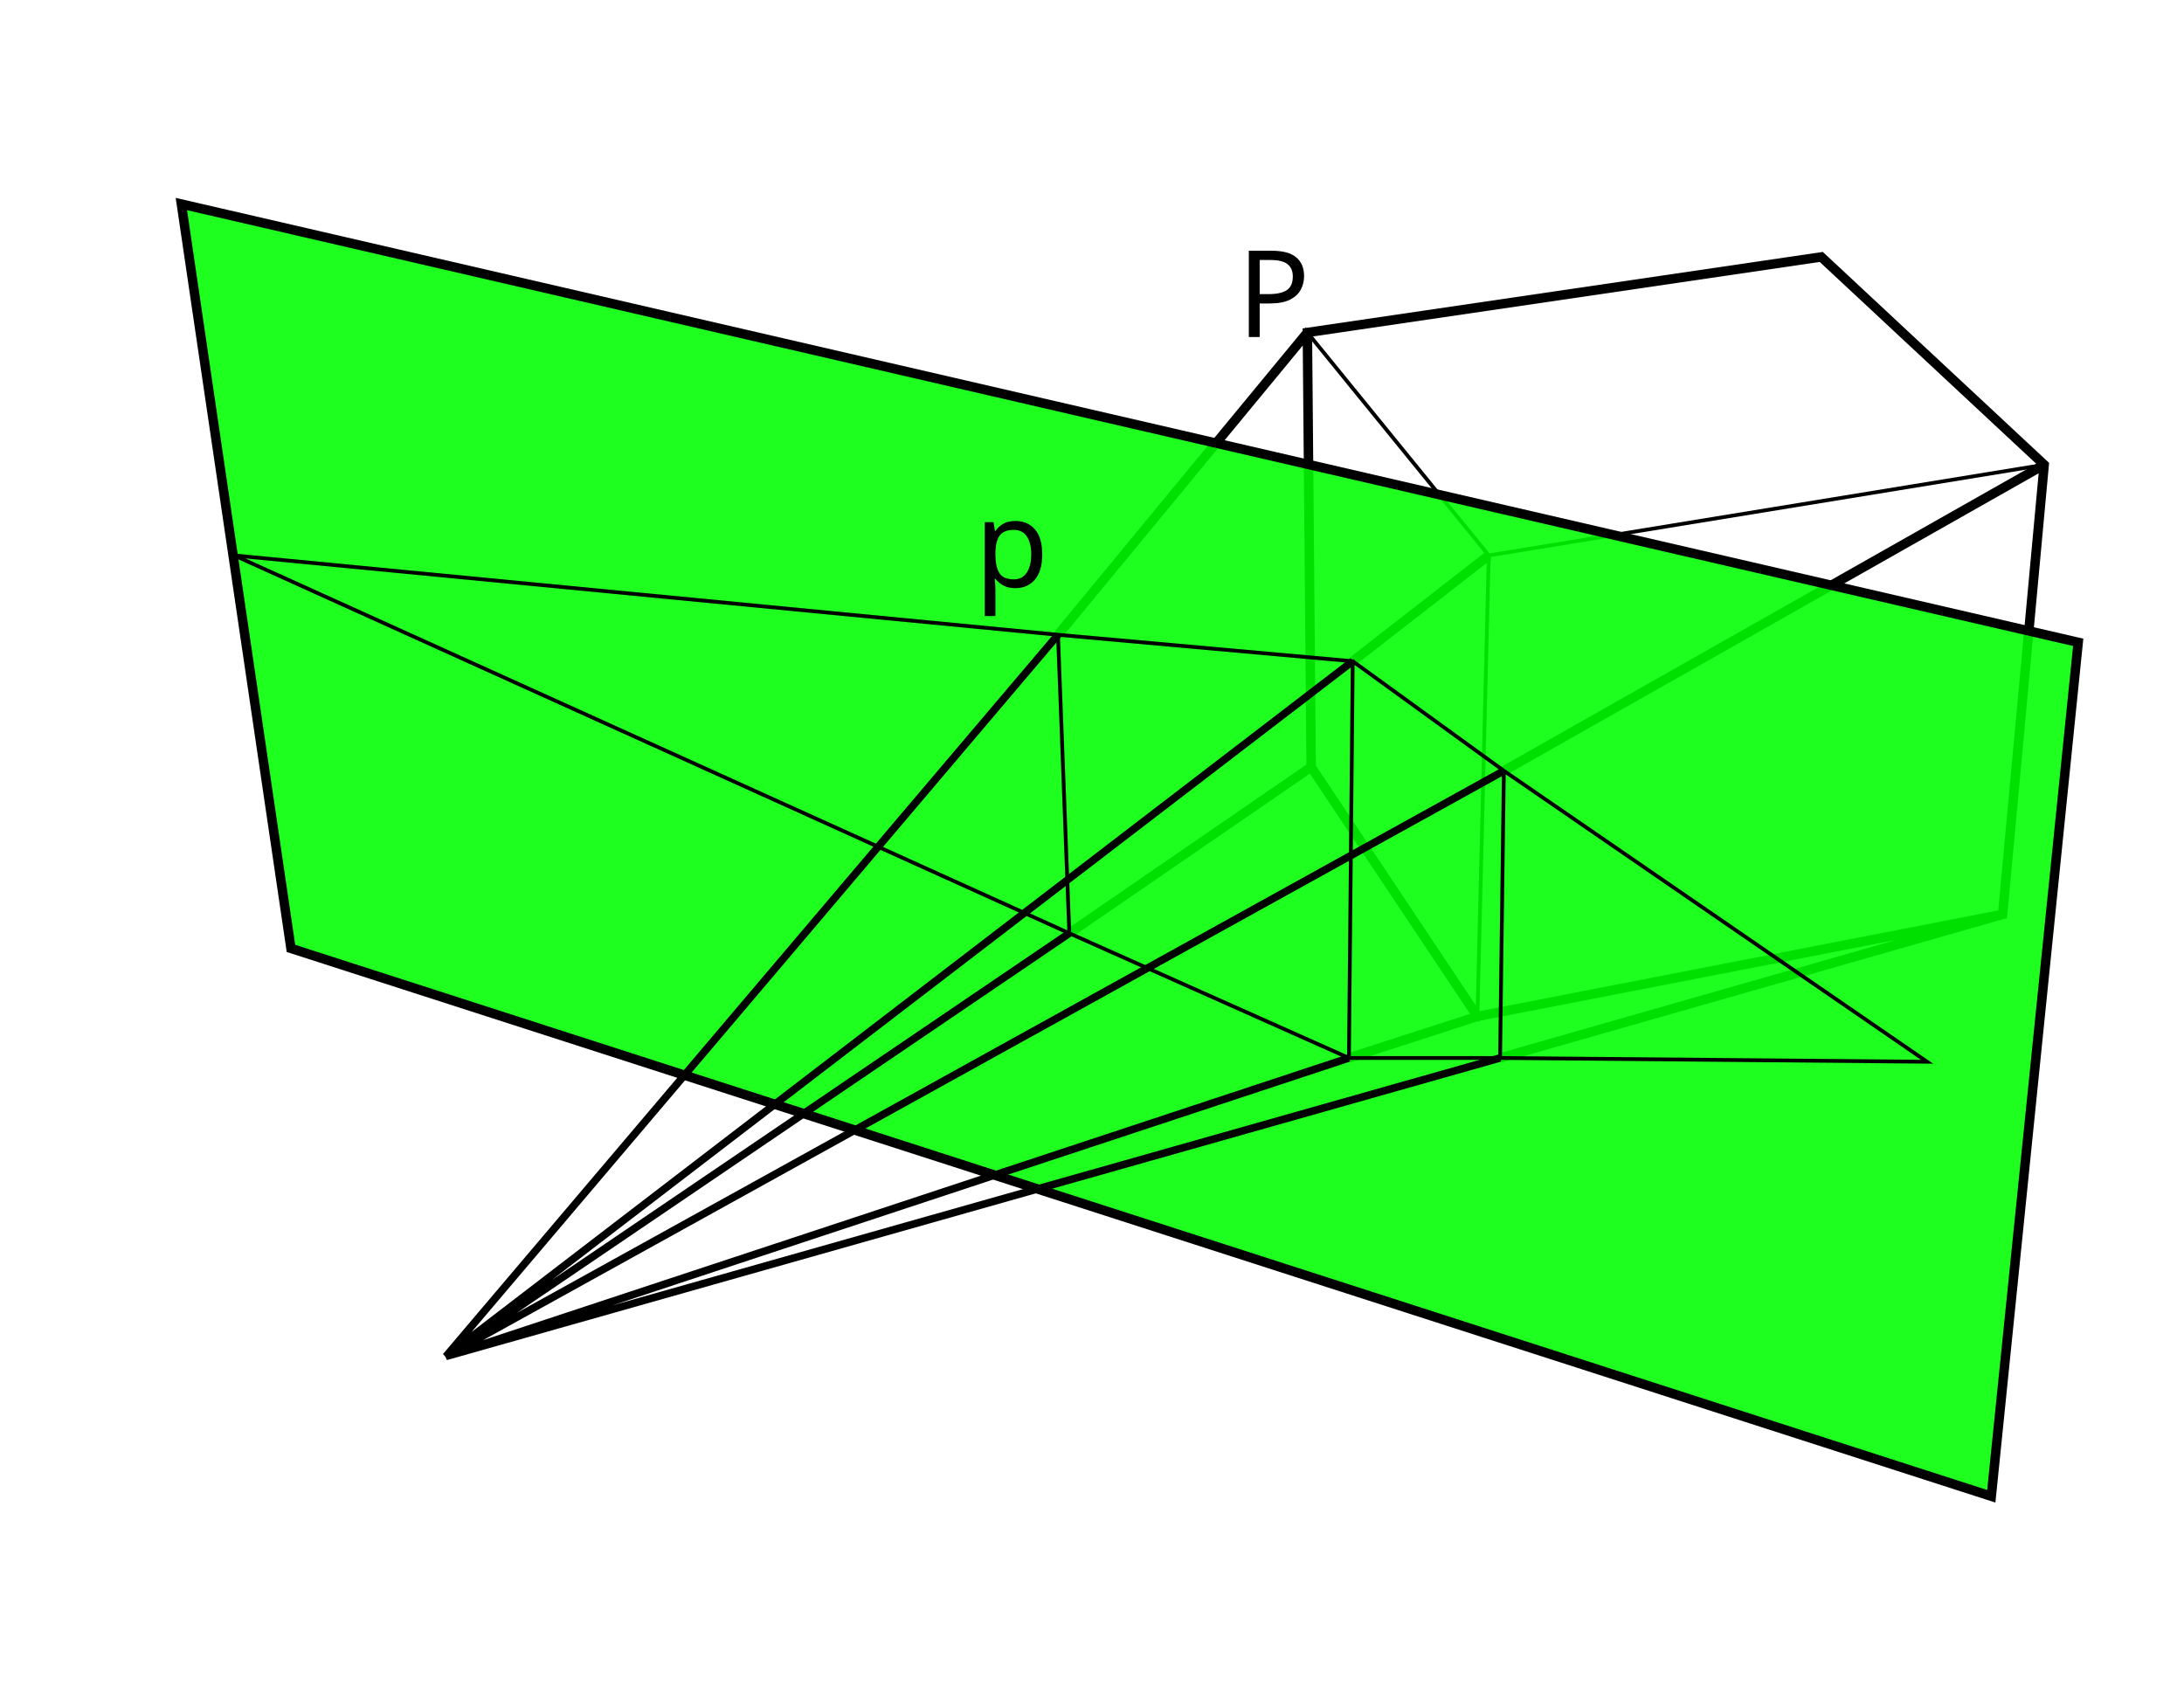
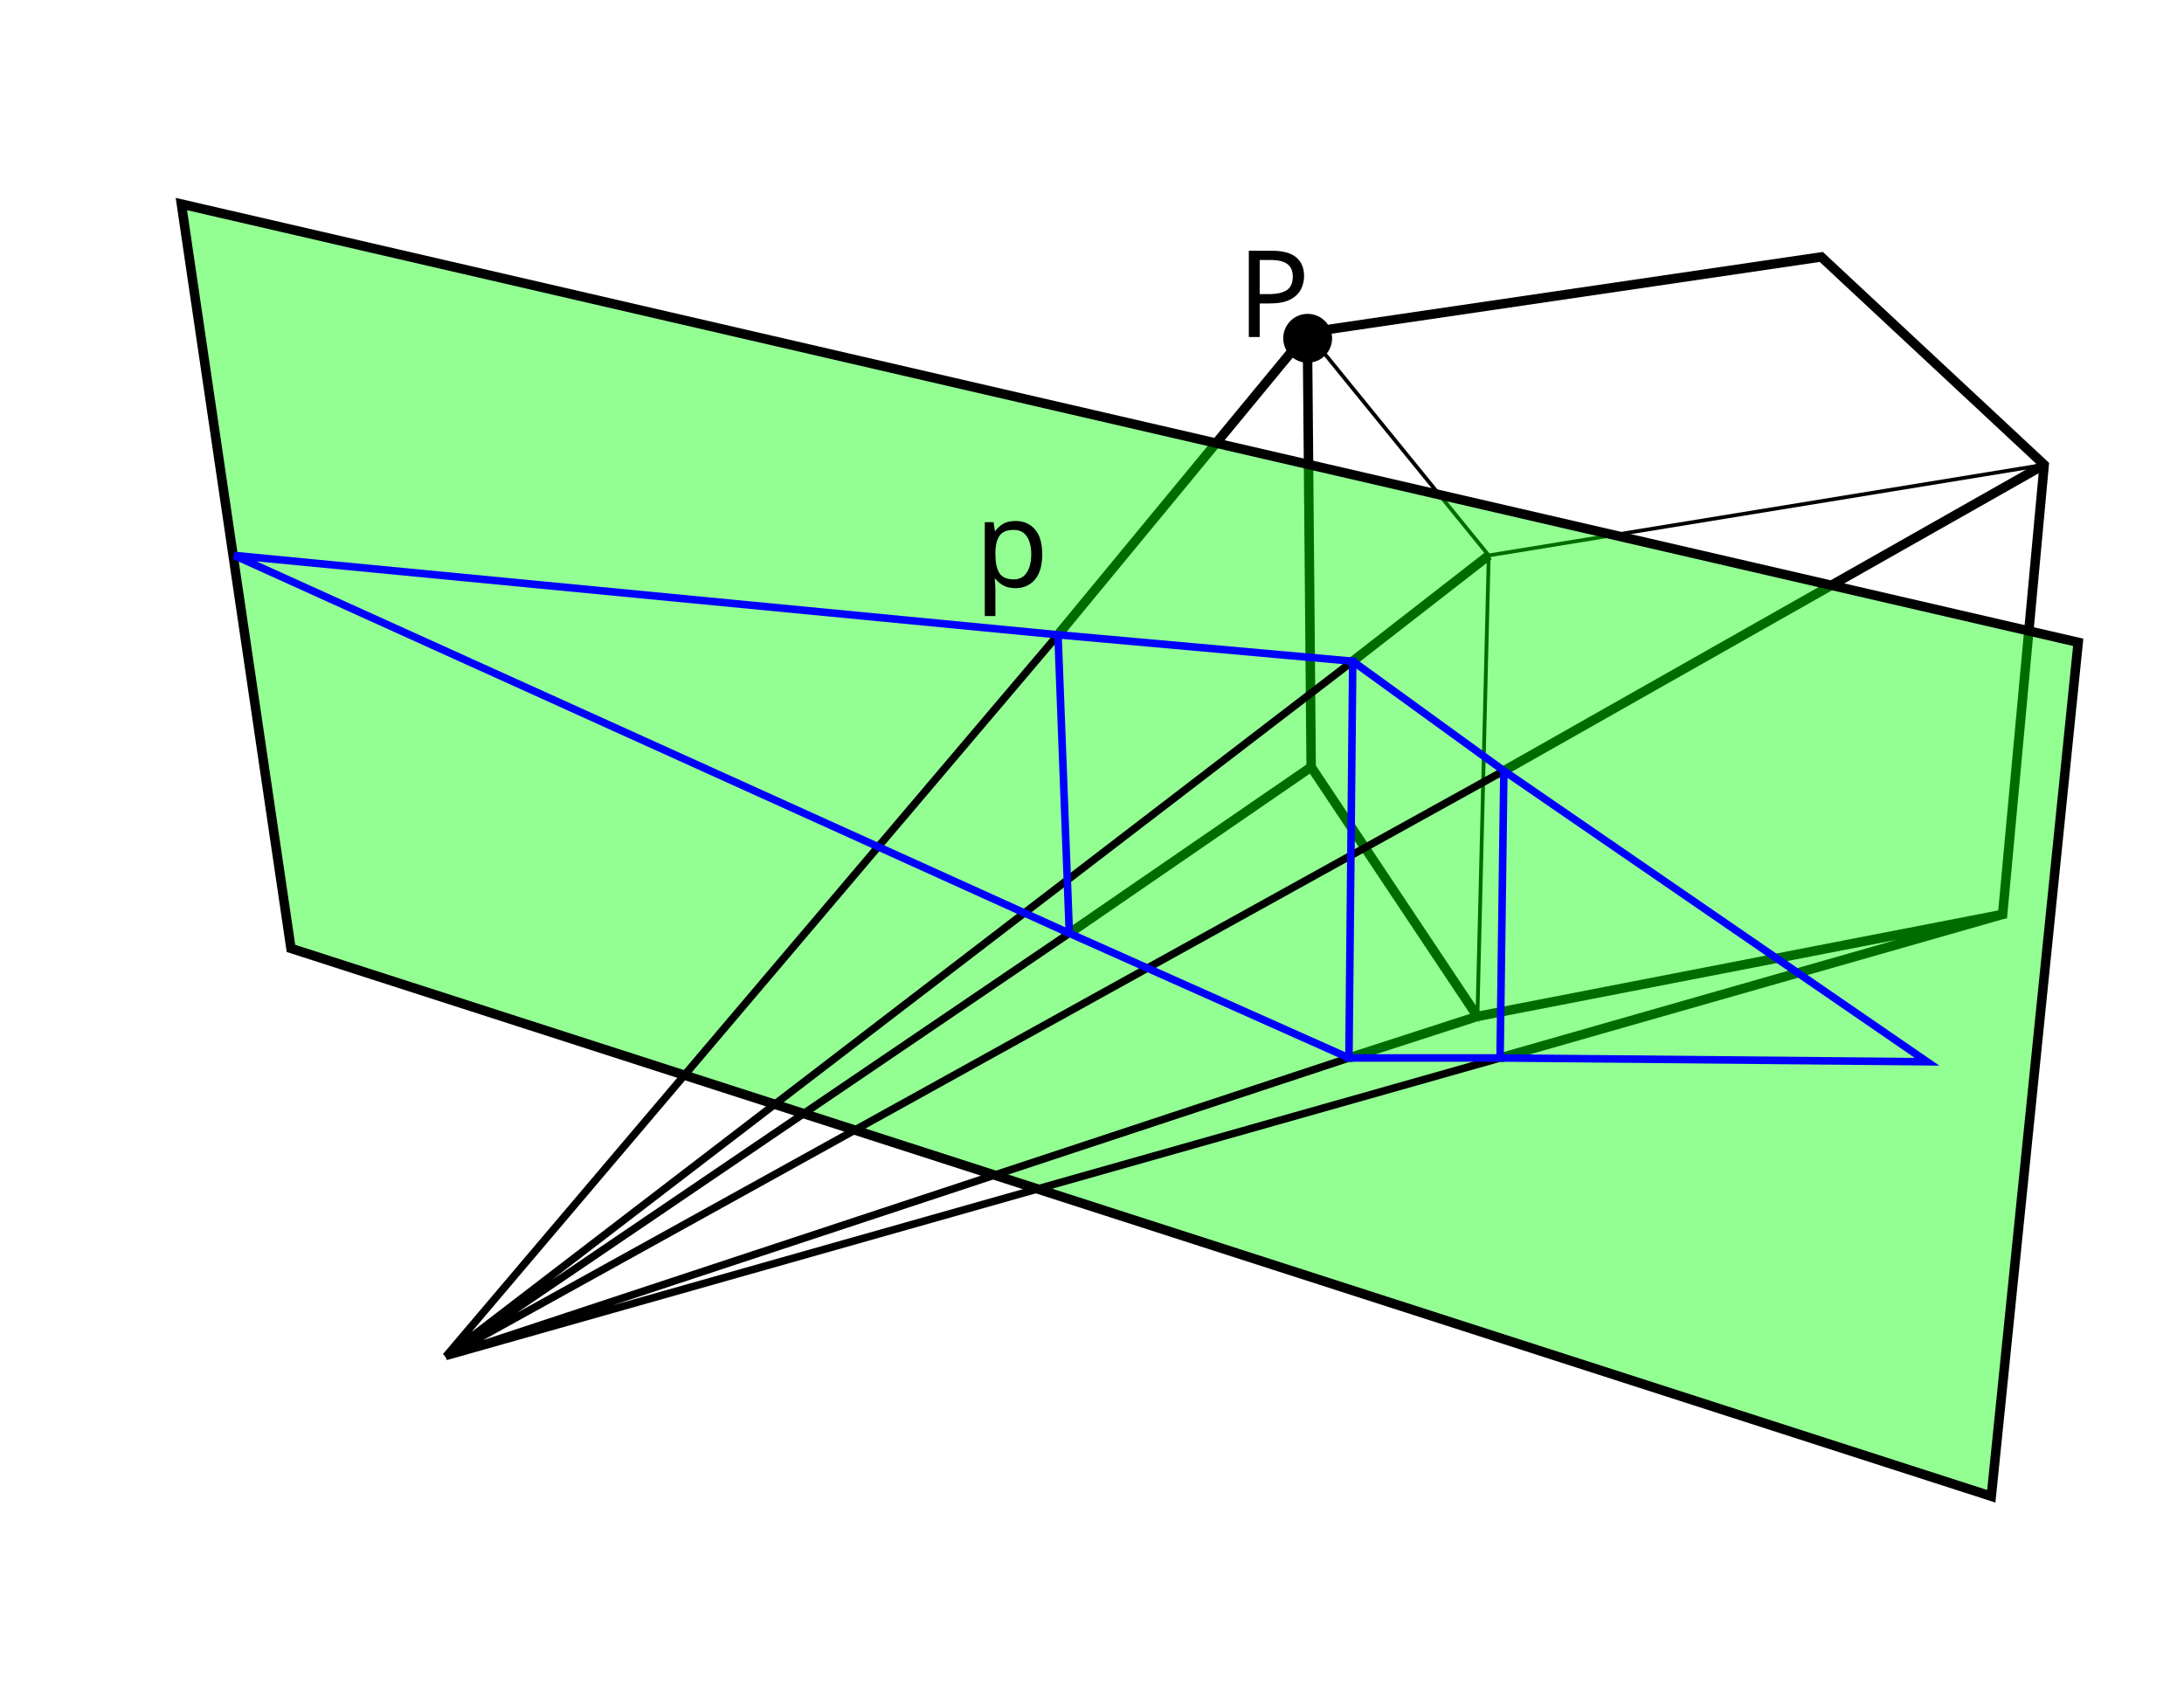
<svg xmlns="http://www.w3.org/2000/svg" width="578px" height="446px" version="1.1" id="svg2">
  <defs id="defs16" />
  <path fill="none" stroke="black" d="    M 541 123 L 394 147 m 0 0 L 346 88 347 203 391 269 z" stroke-width="1" id="path4" />
  <path fill="none" stroke="black" d="    M 482 68 L 541 123 530 242 391 269 347 203 346 88 z    M 346 88 L 280 168 M 347 203 L 283 247    M 394 147 L 358 175 M 391 269 L 357 280    M 541 123 L 398 204 M 530 242 L 397 280" stroke-width="2.5" id="path6" />
-   <path d="M 48,54 550,170 527,396 77,251 z" id="path8" style="fill:#00ff00;stroke:#000000;stroke-width:2.5;fill-opacity:0.876" />
+   <path d="M 48,54 550,170 527,396 77,251 z" id="path8" style="fill:#00ff00;stroke:#000000;stroke-width:2.5;fill-opacity:0.425" />
  <path d="    M 280 168 L 118 359 283 247    M 358 175 L 118 359 357 280    M 398 204 L 118 359 397 280" id="path10" stroke-width="2" stroke="black" fill="none" />
-   <path d="    M 358 175 L 398 204 510 281 397 280 357 280 358 175 280 168 62    147 283 247 357 280 M 280 168 L 283 247 M 398 204 L 397 280" id="path12" stroke="black" fill="none" />
+   <path d="    M 358 175 L 398 204 510 281 397 280 357 280 358 175 280 168 62    147 283 247 357 280 M 280 168 L 283 247 M 398 204 L 397 280" id="path12" stroke="black" fill="none" style="stroke-width:2;stroke:#0000ff;stroke-opacity:1" />
  <flowRoot xml:space="preserve" id="flowRoot5318" style="font-size:32px;font-style:normal;font-weight:normal;line-height:125%;letter-spacing:0px;word-spacing:0px;fill:#000000;fill-opacity:1;stroke:none;font-family:Sans" transform="translate(28.06255,15.36759)">
    <flowRegion id="flowRegion5320">
      <rect id="rect5322" width="52.784" height="56.793" x="54.789" y="318.382" style="font-size:32px" />
    </flowRegion>
    <flowPara id="flowPara5324">O</flowPara>
  </flowRoot>
  <text xml:space="preserve" style="font-size:32px;font-style:normal;font-weight:normal;line-height:125%;letter-spacing:0px;word-spacing:0px;fill:#000000;fill-opacity:1;stroke:none;font-family:Sans" x="327.396" y="89.205" id="text5326">
    <tspan id="tspan5328" x="327.396" y="89.205">P</tspan>
  </text>
  <text xml:space="preserve" style="font-size:32px;font-style:normal;font-weight:normal;line-height:125%;letter-spacing:0px;word-spacing:0px;fill:#000000;fill-opacity:1;stroke:none;font-family:Sans" x="257.908" y="155.352" id="text5330">
    <tspan id="tspan5332" x="257.908" y="155.352" style="font-size:32px">p</tspan>
  </text>
+   <path style="fill:#000000;fill-opacity:1;stroke:#000000;stroke-width:2;stroke-miterlimit:4;stroke-opacity:1;stroke-dasharray:none" id="path3762" d="m -57.461,129.294 a 14.031,14.031 0 1 1 0,0" transform="matrix(0.2887832,0,0,0.2887832,296.4331,127.0891)" />
+   <path style="fill:#000000;fill-opacity:1;stroke:#000000;stroke-width:2;stroke-miterlimit:4;stroke-opacity:1;stroke-dasharray:none" id="path3762-5" d="m -57.461,129.294 a 14.031,14.031 0 1 1 -4e-6,0" transform="matrix(0.4302256,0,0,0.4302256,370.7966,27.8685)" />
</svg>
